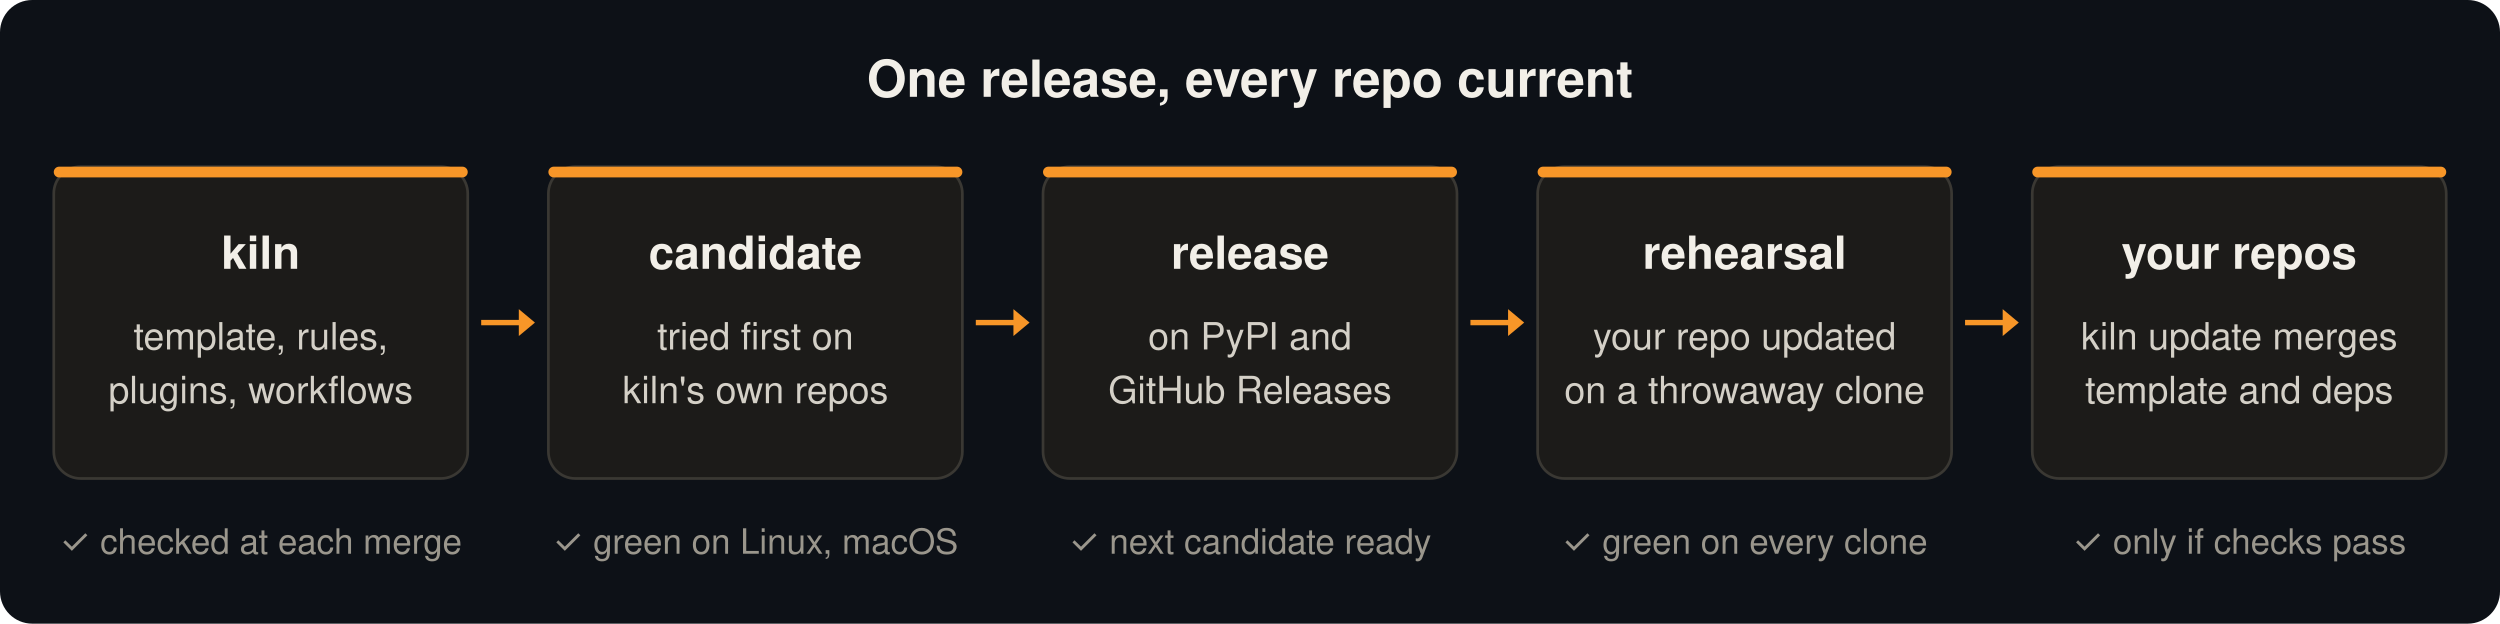
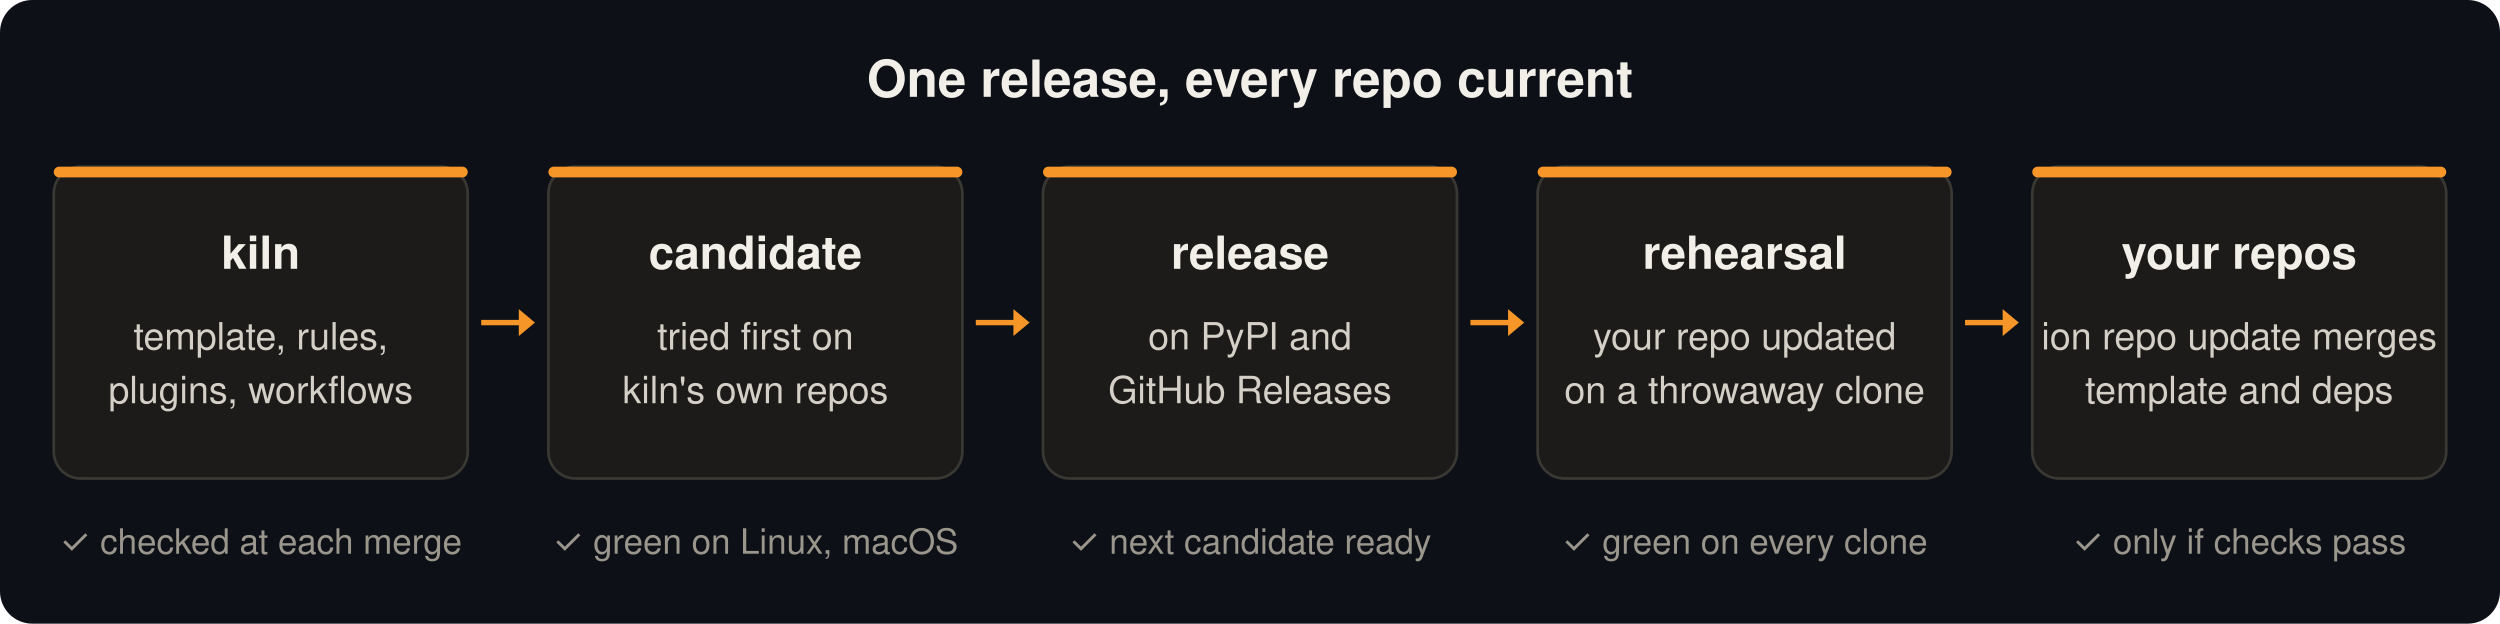
- <svg xmlns="http://www.w3.org/2000/svg" width="930" height="232" viewBox="0 0 930 232" role="img" aria-label="One kiln release, from a change checked to every repo updated: a candidate on a green CI, the release on PyPI, a rehearsal on a clone of each repo, then kiln update in each repo">
+ <svg xmlns="http://www.w3.org/2000/svg" width="930" height="232" viewBox="0 0 930 232" role="img" aria-label="One ion-repo release, from a change checked to every repo updated: a candidate on a green CI, the release on PyPI, a rehearsal on a clone of each repo, then ion repo update in each repo">
  <rect width="100%" height="100%" rx="12" fill="#0d1117" />
  <g font-family="-apple-system,BlinkMacSystemFont,'Segoe UI',Helvetica,Arial,sans-serif" text-anchor="middle">
    <text x="465" y="36" font-size="19" font-weight="600" fill="#f2efe8">One release, every repo current</text>
    <rect x="20" y="62" width="154" height="116" rx="10" fill="#1c1b19" stroke="#3a3833" />
    <rect x="20" y="62" width="154" height="4" rx="2" fill="#f79628" />
    <text x="97" y="100" font-size="17" font-weight="600" fill="#f2efe8">kiln</text>
    <text x="97" y="130" font-size="14" fill="#d4d0c7">template, rules,</text>
    <text x="97" y="150" font-size="14" fill="#d4d0c7">plugins, workflows</text>
    <text x="97" y="206" font-size="13" fill="#9a968c">✓ checked at each merge</text>
    <line x1="179" y1="120" x2="194" y2="120" stroke="#f79628" stroke-width="2" />
    <path d="M193,115 L199,120 L193,125 Z" fill="#f79628" />
    <rect x="204" y="62" width="154" height="116" rx="10" fill="#1c1b19" stroke="#3a3833" />
    <rect x="204" y="62" width="154" height="4" rx="2" fill="#f79628" />
    <text x="281" y="100" font-size="17" font-weight="600" fill="#f2efe8">candidate</text>
    <text x="281" y="130" font-size="14" fill="#d4d0c7">tried first on</text>
    <text x="281" y="150" font-size="14" fill="#d4d0c7">kiln's own repos</text>
    <text x="281" y="206" font-size="13" fill="#9a968c">✓ green on Linux, macOS</text>
    <line x1="363" y1="120" x2="378" y2="120" stroke="#f79628" stroke-width="2" />
    <path d="M377,115 L383,120 L377,125 Z" fill="#f79628" />
    <rect x="388" y="62" width="154" height="116" rx="10" fill="#1c1b19" stroke="#3a3833" />
    <rect x="388" y="62" width="154" height="4" rx="2" fill="#f79628" />
    <text x="465" y="100" font-size="17" font-weight="600" fill="#f2efe8">release</text>
    <text x="465" y="130" font-size="14" fill="#d4d0c7">on PyPI and</text>
    <text x="465" y="150" font-size="14" fill="#d4d0c7">GitHub Releases</text>
    <text x="465" y="206" font-size="13" fill="#9a968c">✓ next candidate ready</text>
    <line x1="547" y1="120" x2="562" y2="120" stroke="#f79628" stroke-width="2" />
    <path d="M561,115 L567,120 L561,125 Z" fill="#f79628" />
    <rect x="572" y="62" width="154" height="116" rx="10" fill="#1c1b19" stroke="#3a3833" />
    <rect x="572" y="62" width="154" height="4" rx="2" fill="#f79628" />
    <text x="649" y="100" font-size="17" font-weight="600" fill="#f2efe8">rehearsal</text>
    <text x="649" y="130" font-size="14" fill="#d4d0c7">your repo updated</text>
    <text x="649" y="150" font-size="14" fill="#d4d0c7">on a throwaway clone</text>
    <text x="649" y="206" font-size="13" fill="#9a968c">✓ green on every clone</text>
    <line x1="731" y1="120" x2="746" y2="120" stroke="#f79628" stroke-width="2" />
    <path d="M745,115 L751,120 L745,125 Z" fill="#f79628" />
    <rect x="756" y="62" width="154" height="116" rx="10" fill="#1c1b19" stroke="#3a3833" />
    <rect x="756" y="62" width="154" height="4" rx="2" fill="#f79628" />
    <text x="833" y="100" font-size="17" font-weight="600" fill="#f2efe8">your repos</text>
-     <text x="833" y="130" font-size="14" fill="#d4d0c7">kiln update merges</text>
+     <text x="833" y="130" font-size="14" fill="#d4d0c7">ion repo update merges</text>
    <text x="833" y="150" font-size="14" fill="#d4d0c7">template and deps</text>
    <text x="833" y="206" font-size="13" fill="#9a968c">✓ only if checks pass</text>
  </g>
</svg>
